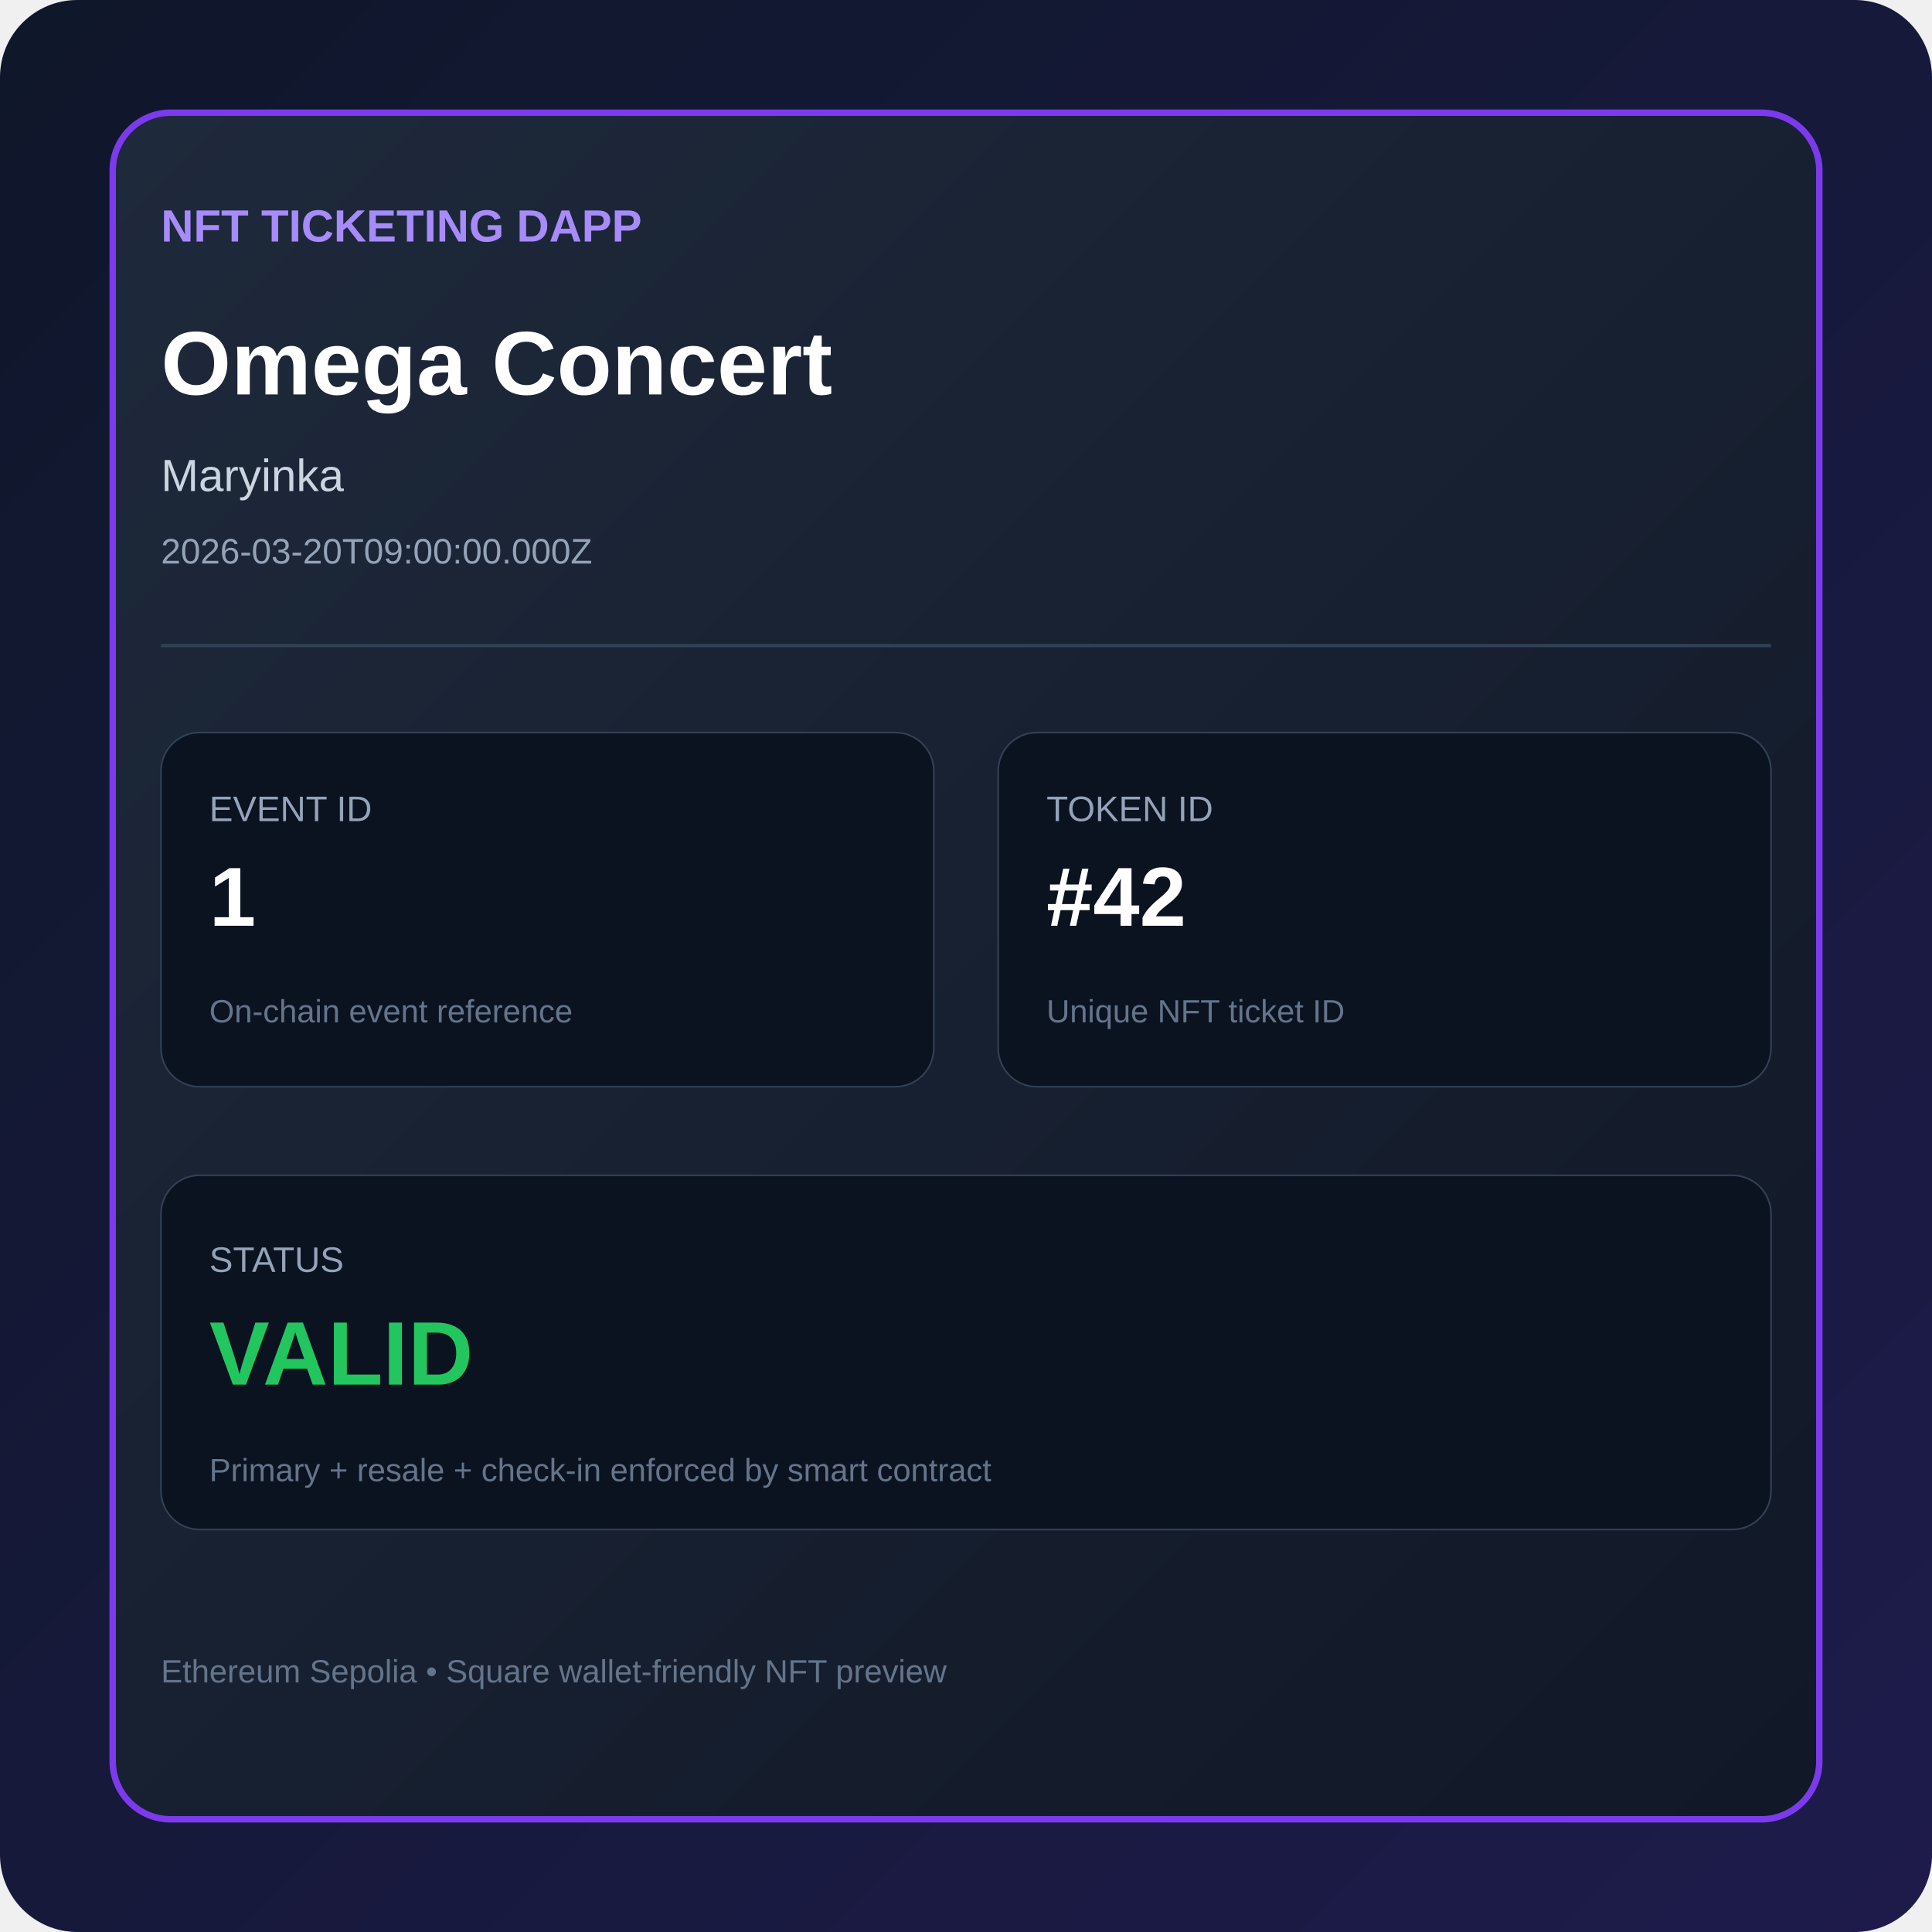
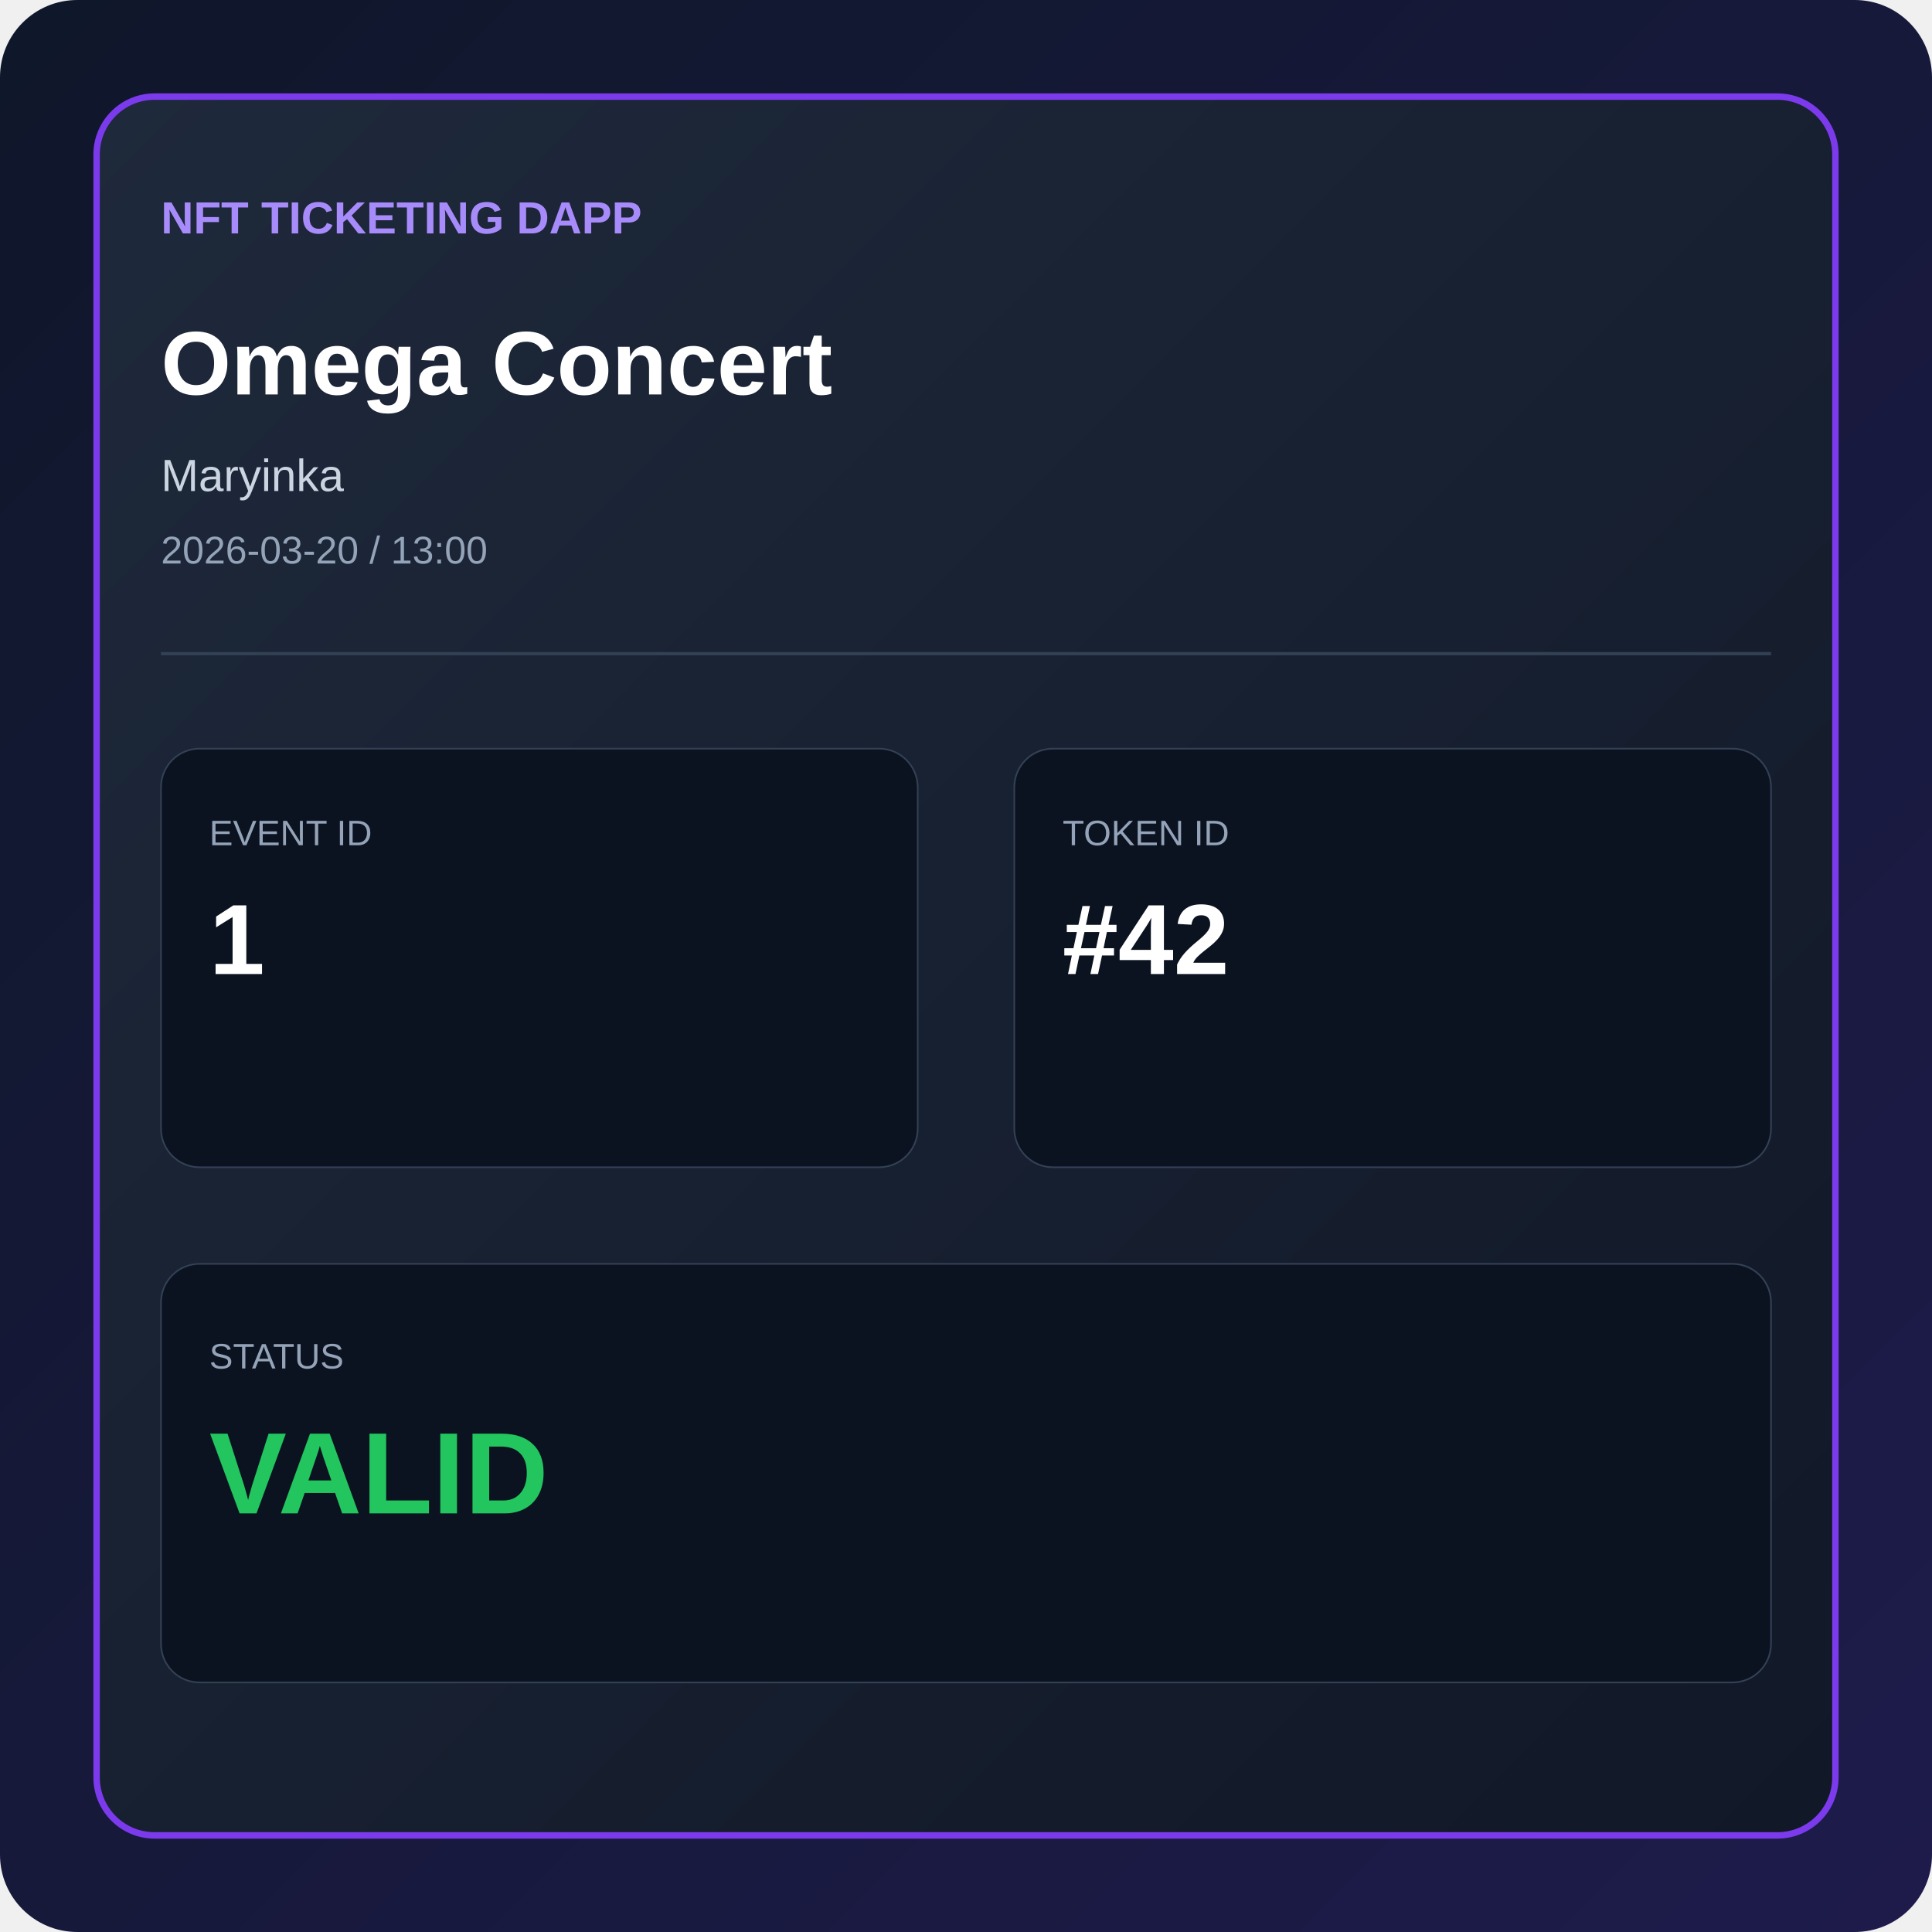
<svg xmlns="http://www.w3.org/2000/svg" width="1200" height="1200" viewBox="0 0 1200 1200">
  <defs>
    <linearGradient id="bg" x1="0" y1="0" x2="1" y2="1">
      <stop offset="0%" stop-color="#0f172a" />
      <stop offset="100%" stop-color="#1e1b4b" />
    </linearGradient>
    <linearGradient id="panel" x1="0" y1="0" x2="1" y2="1">
      <stop offset="0%" stop-color="#1e293b" />
      <stop offset="100%" stop-color="#111827" />
    </linearGradient>
  </defs>
  <rect width="1200" height="1200" rx="48" fill="url(#bg)" />
-   <rect x="70" y="70" width="1060" height="1060" rx="36" fill="url(#panel)" stroke="#7c3aed" stroke-width="4" />
-   <text x="100" y="150" fill="#a78bfa" font-size="28" font-family="Arial, sans-serif" font-weight="700">NFT TICKETING DAPP</text>
+   <rect x="60" y="60" width="1080" height="1080" rx="36" fill="url(#panel)" stroke="#7c3aed" stroke-width="4" />
+   <text x="100" y="145" fill="#a78bfa" font-size="28" font-family="Arial, sans-serif" font-weight="700">NFT TICKETING DAPP</text>
  <text x="100" y="245" fill="#ffffff" font-size="56" font-family="Arial, sans-serif" font-weight="700">Omega Concert</text>
  <text x="100" y="305" fill="#cbd5e1" font-size="28" font-family="Arial, sans-serif">Maryinka</text>
-   <text x="100" y="350" fill="#94a3b8" font-size="22" font-family="Arial, sans-serif">2026-03-20T09:00:00.000Z</text>
-   <rect x="100" y="400" width="1000" height="2" fill="#334155" />
-   <rect x="100" y="455" width="480" height="220" rx="24" fill="#0b1220" stroke="#334155" />
-   <text x="130" y="510" fill="#94a3b8" font-size="22" font-family="Arial, sans-serif">EVENT ID</text>
-   <text x="130" y="575" fill="#ffffff" font-size="52" font-family="Arial, sans-serif" font-weight="700">1</text>
-   <text x="130" y="635" fill="#64748b" font-size="20" font-family="Arial, sans-serif">On-chain event reference</text>
-   <rect x="620" y="455" width="480" height="220" rx="24" fill="#0b1220" stroke="#334155" />
-   <text x="650" y="510" fill="#94a3b8" font-size="22" font-family="Arial, sans-serif">TOKEN ID</text>
-   <text x="650" y="575" fill="#ffffff" font-size="52" font-family="Arial, sans-serif" font-weight="700">#42</text>
-   <text x="650" y="635" fill="#64748b" font-size="20" font-family="Arial, sans-serif">Unique NFT ticket ID</text>
-   <rect x="100" y="730" width="1000" height="220" rx="24" fill="#0b1220" stroke="#334155" />
-   <text x="130" y="790" fill="#94a3b8" font-size="22" font-family="Arial, sans-serif">STATUS</text>
-   <text x="130" y="860" fill="#22c55e" font-size="56" font-family="Arial, sans-serif" font-weight="700">VALID</text>
-   <text x="130" y="920" fill="#64748b" font-size="20" font-family="Arial, sans-serif">Primary + resale + check-in enforced by smart contract</text>
-   <text x="100" y="1045" fill="#64748b" font-size="20" font-family="Arial, sans-serif">
-     Ethereum Sepolia • Square wallet-friendly NFT preview
-   </text>
+   <text x="100" y="350" fill="#94a3b8" font-size="24" font-family="Arial, sans-serif">2026-03-20 / 13:00</text>
+   <rect x="100" y="405" width="1000" height="2" fill="#334155" />
+   <rect x="100" y="465" width="470" height="260" rx="24" fill="#0b1220" stroke="#334155" />
+   <text x="130" y="525" fill="#94a3b8" font-size="22" font-family="Arial, sans-serif">EVENT ID</text>
+   <text x="130" y="605" fill="#ffffff" font-size="62" font-family="Arial, sans-serif" font-weight="700">1</text>
+   <rect x="630" y="465" width="470" height="260" rx="24" fill="#0b1220" stroke="#334155" />
+   <text x="660" y="525" fill="#94a3b8" font-size="22" font-family="Arial, sans-serif">TOKEN ID</text>
+   <text x="660" y="605" fill="#ffffff" font-size="62" font-family="Arial, sans-serif" font-weight="700">#42</text>
+   <rect x="100" y="785" width="1000" height="260" rx="24" fill="#0b1220" stroke="#334155" />
+   <text x="130" y="850" fill="#94a3b8" font-size="22" font-family="Arial, sans-serif">STATUS</text>
+   <text x="130" y="940" fill="#22c55e" font-size="72" font-family="Arial, sans-serif" font-weight="700">VALID</text>
</svg>
